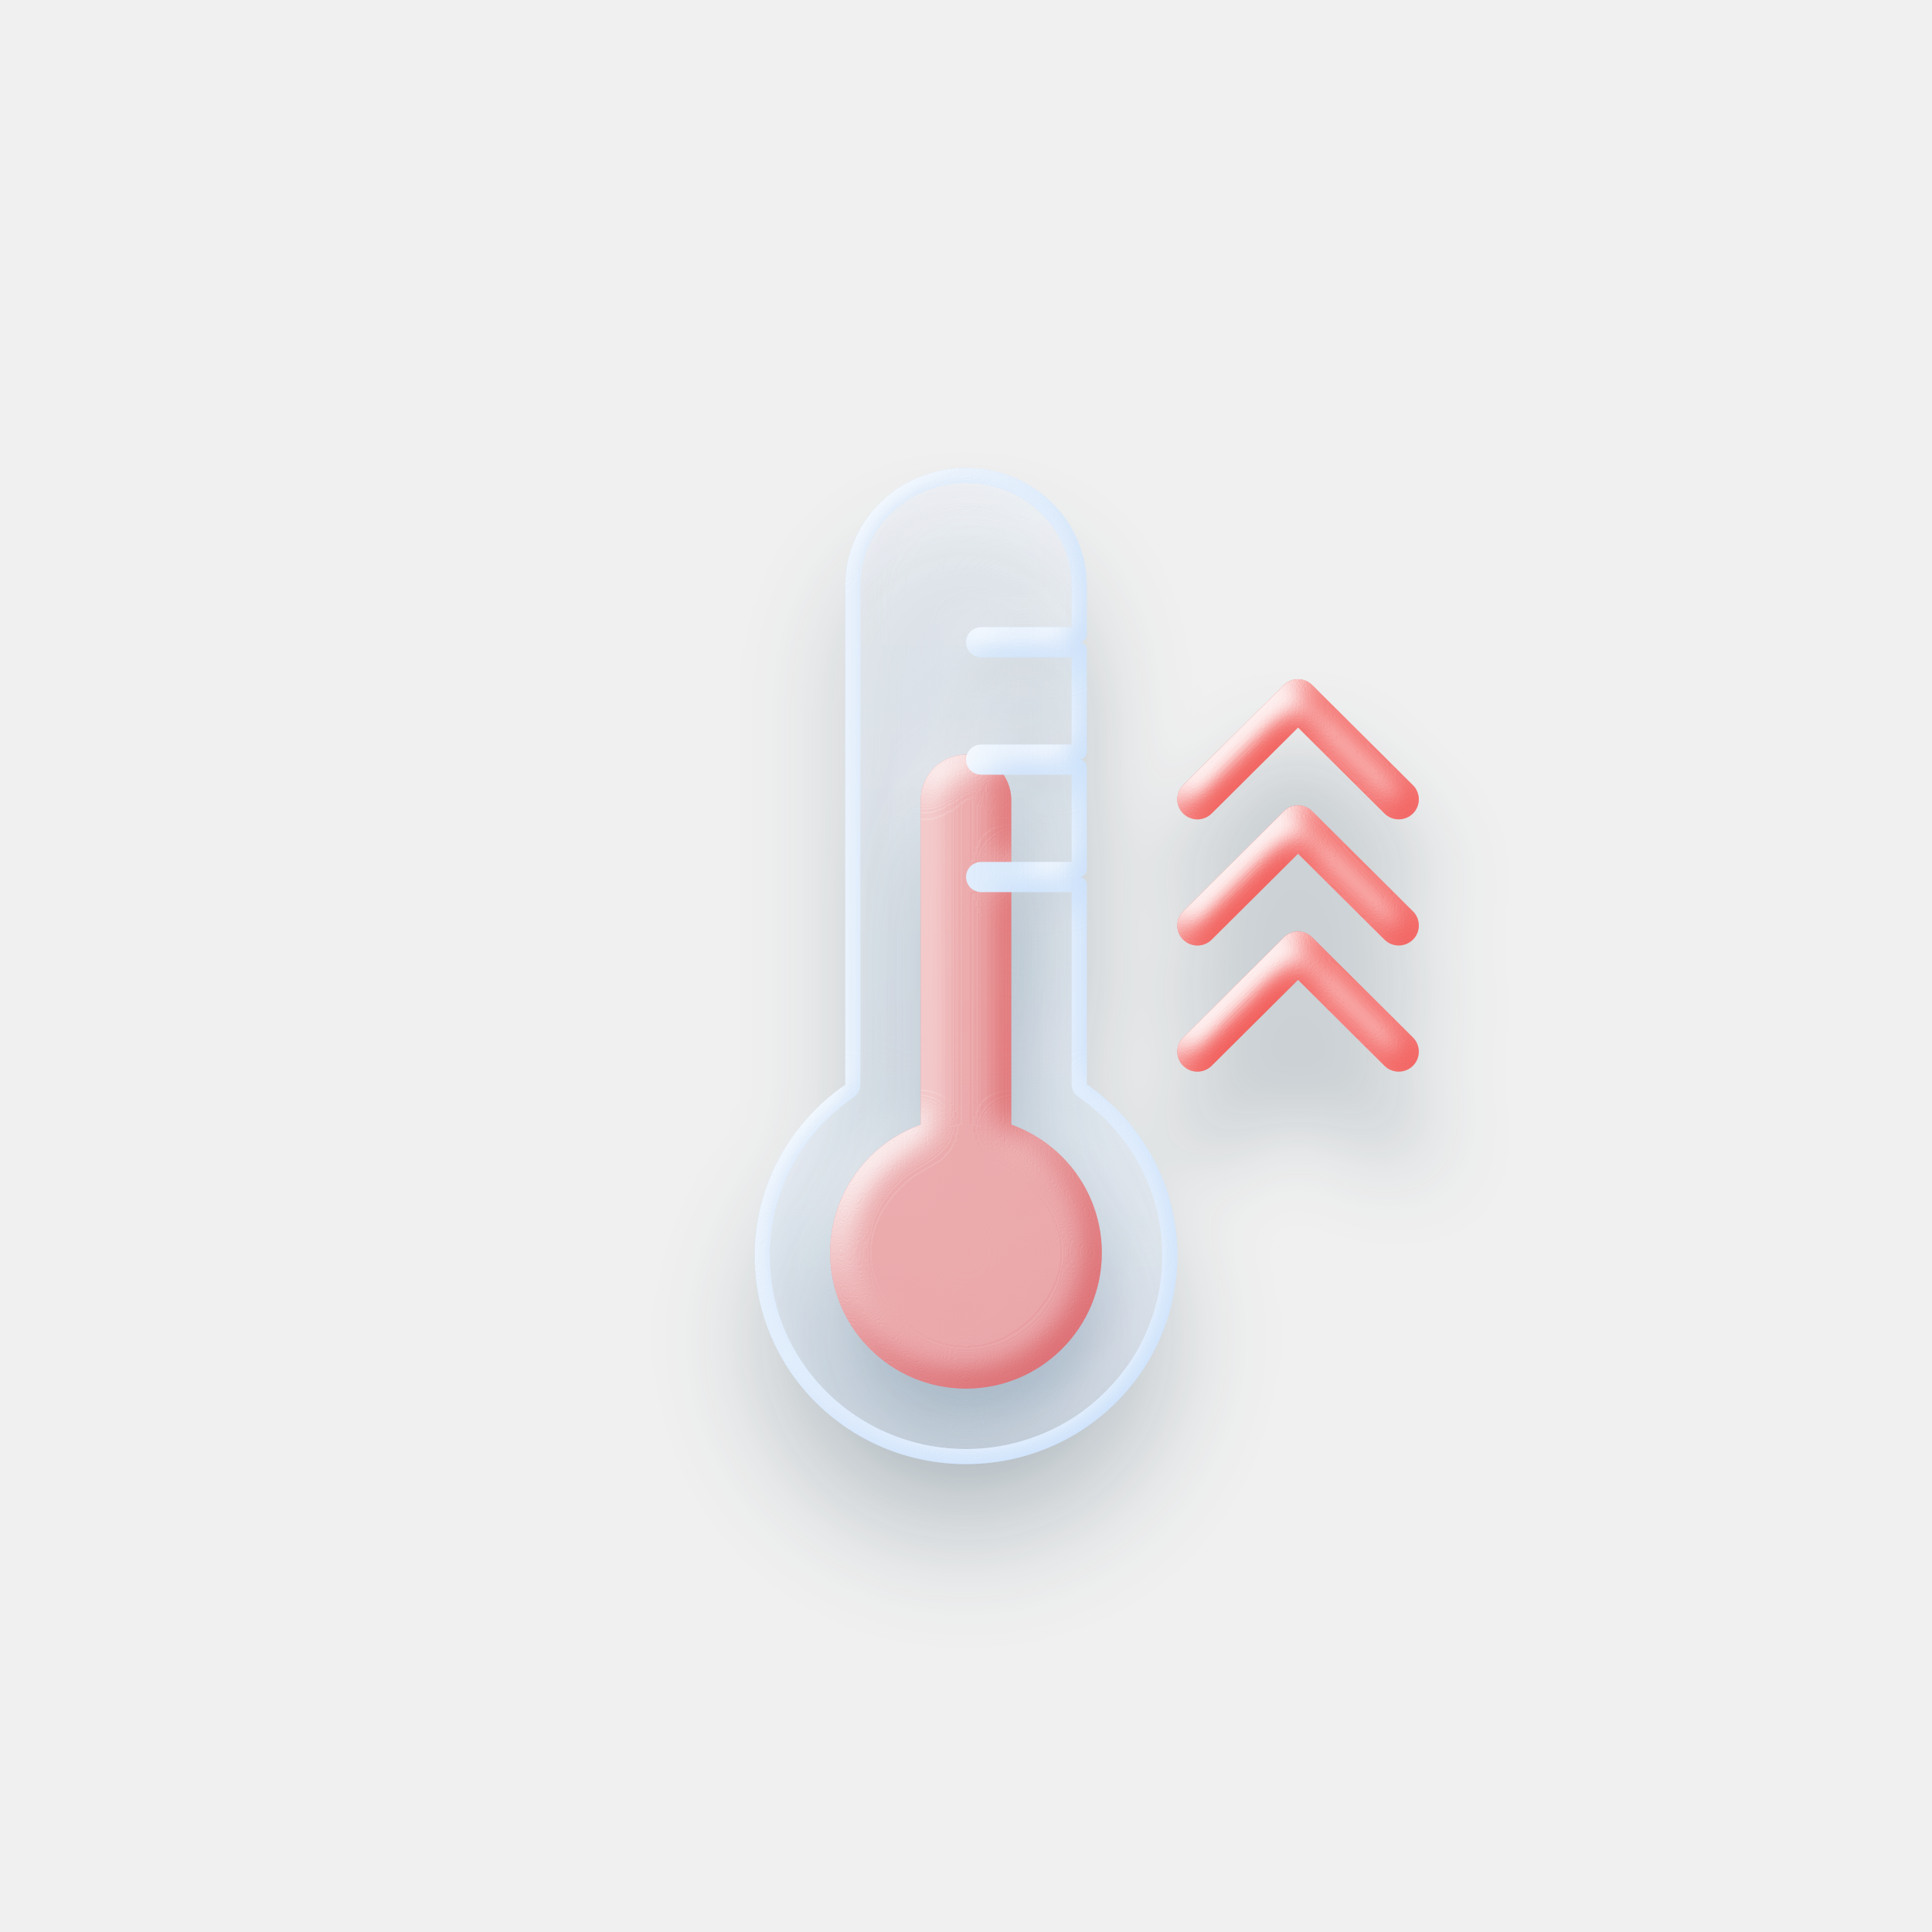
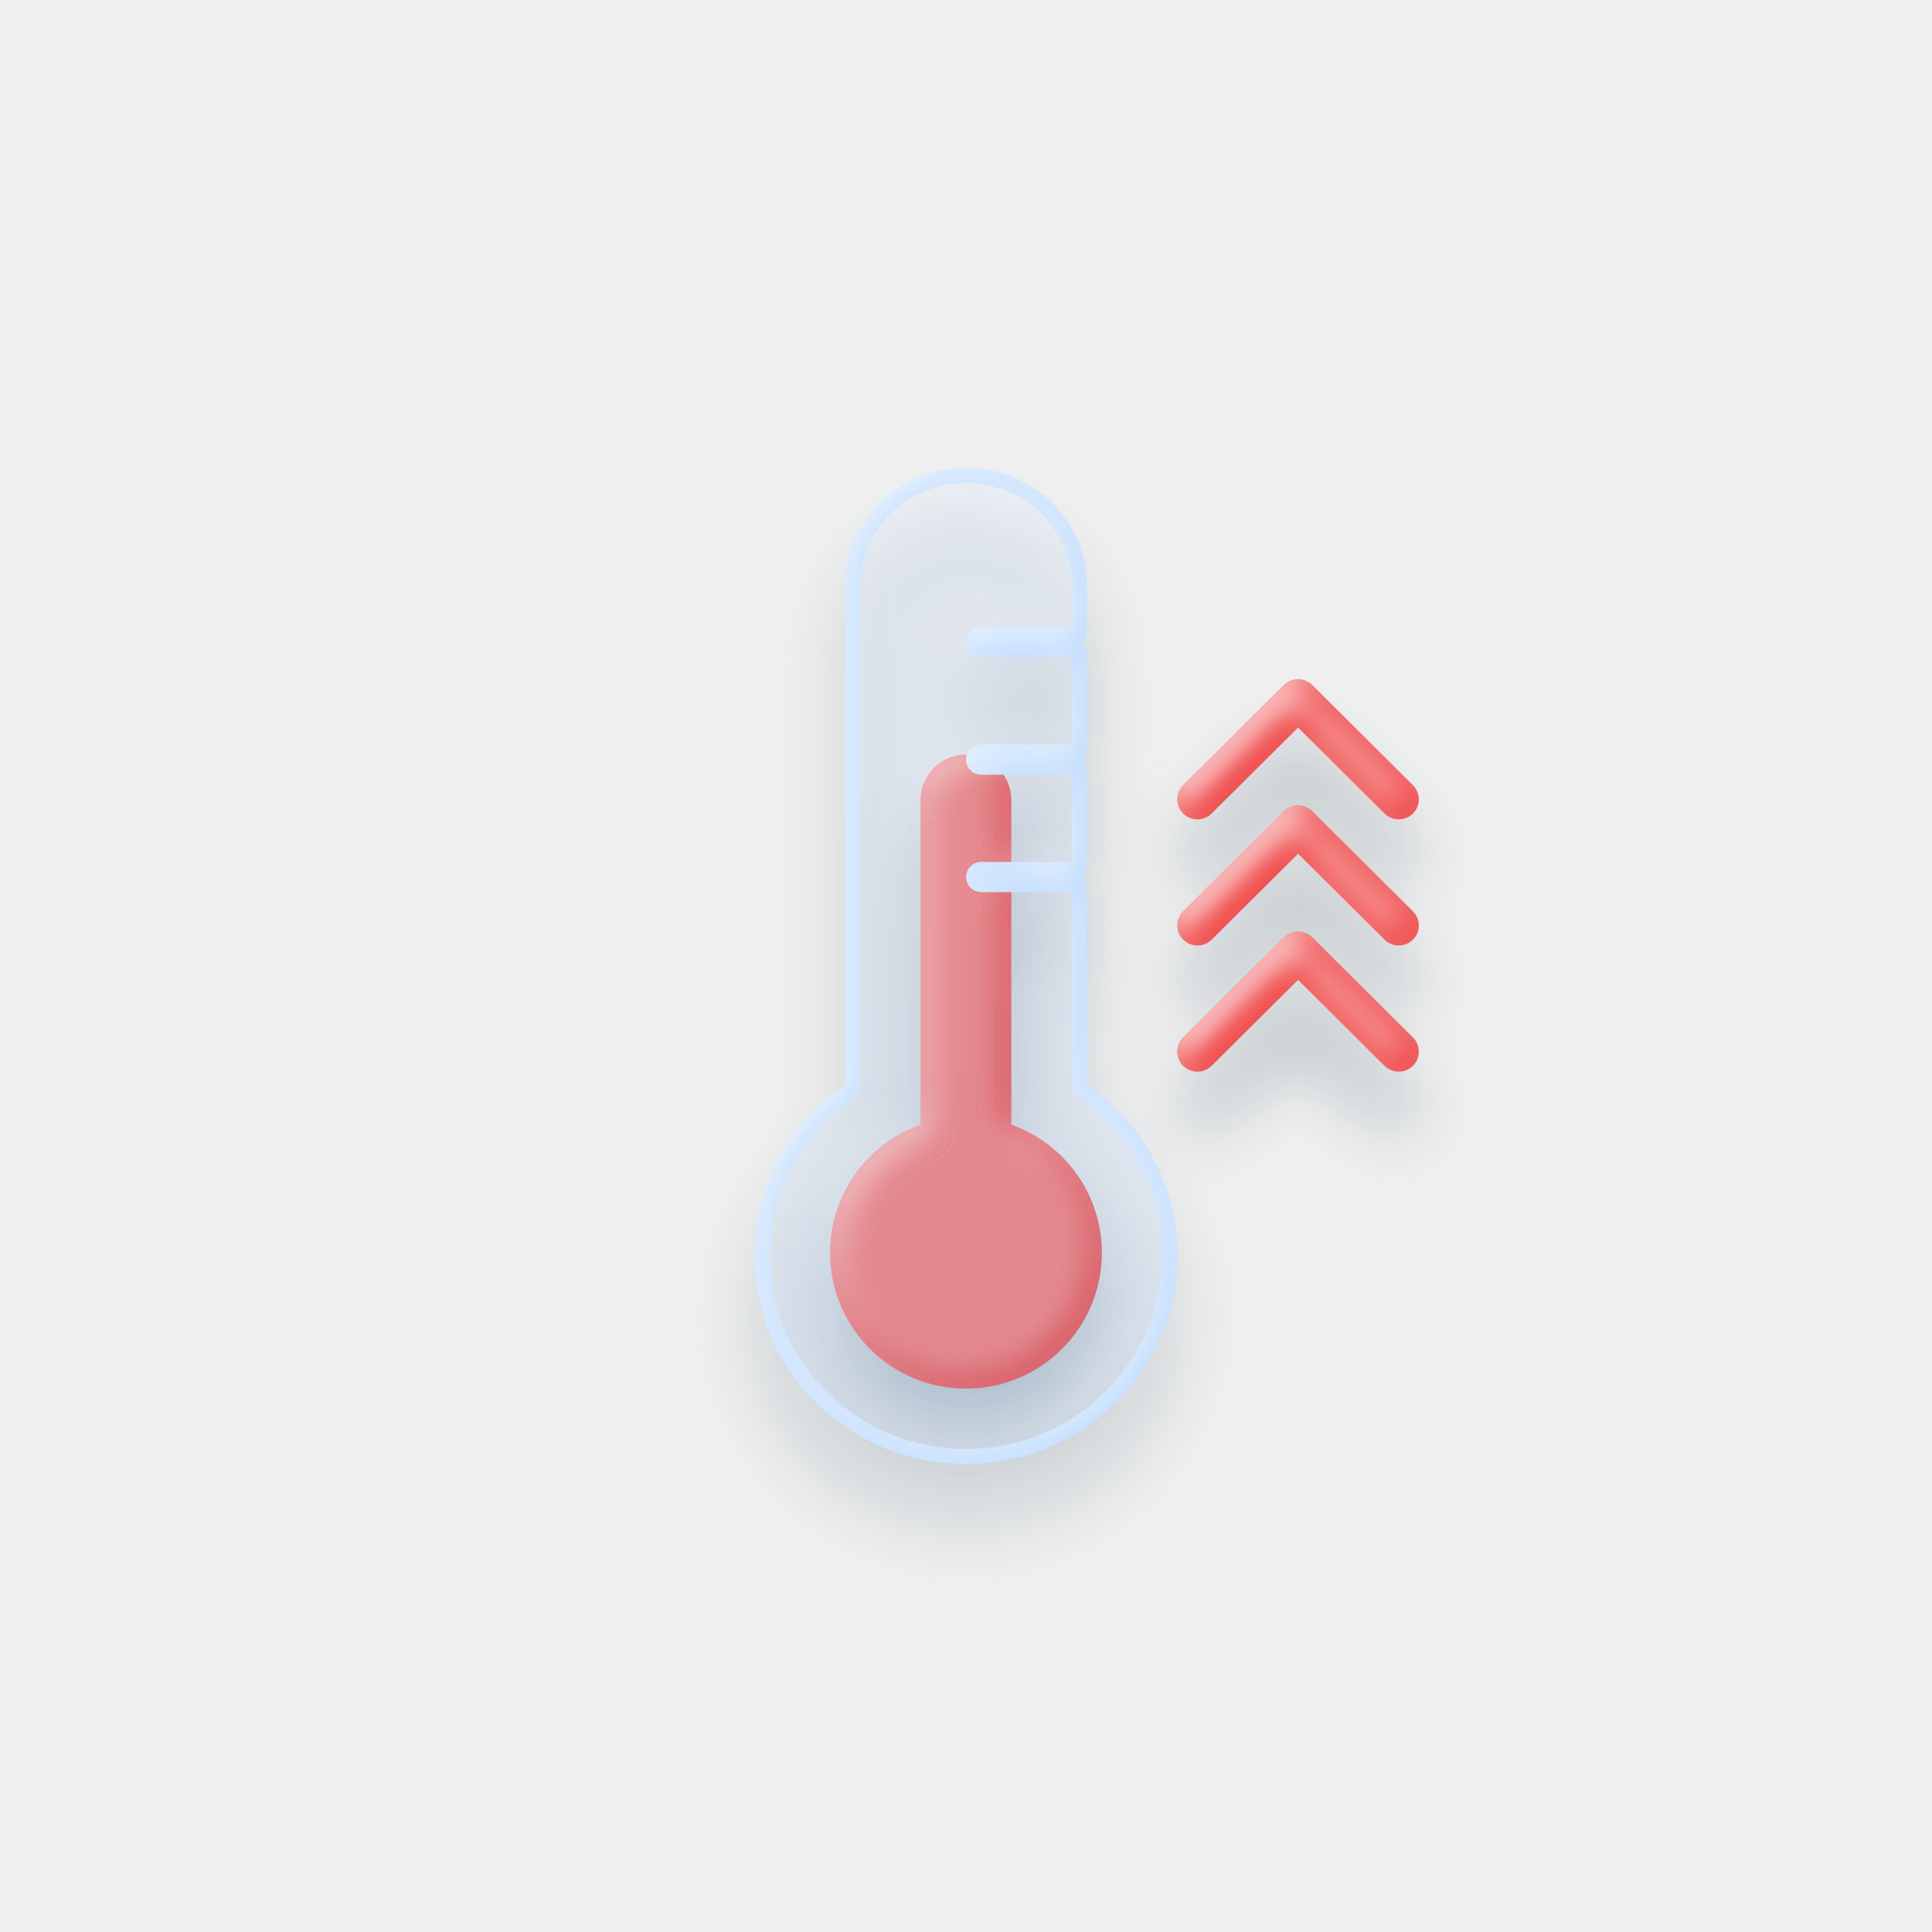
<svg xmlns="http://www.w3.org/2000/svg" viewBox="0 0 128 128" fill="none">
  <defs>
-     <filter id="soft3d1" x="-40%" y="-40%" width="180%" height="200%" color-interpolation-filters="sRGB">
-       <feGaussianBlur in="SourceAlpha" stdDeviation="3.2" result="blur" />
-       <feOffset in="blur" dx="0" dy="5.5" result="off" />
-       <feFlood flood-color="#17384d" flood-opacity=".38" result="shadowColor" />
+     <filter id="soft3d1" x="-35%" y="-35%" width="170%" height="185%" color-interpolation-filters="sRGB">
+       <feGaussianBlur in="SourceAlpha" stdDeviation="2.4" result="blur" />
+       <feOffset in="blur" dx="0" dy="4" result="off" />
+       <feFlood flood-color="#17384d" flood-opacity=".30" result="shadowColor" />
      <feComposite in="shadowColor" in2="off" operator="in" result="shadow" />
-       <feGaussianBlur in="SourceAlpha" stdDeviation="1.15" result="edgeBlur" />
-       <feSpecularLighting in="edgeBlur" surfaceScale="6.5" specularConstant=".9" specularExponent="24" lighting-color="#ffffff" result="spec">
-         <feDistantLight azimuth="225" elevation="62" />
+       <feGaussianBlur in="SourceAlpha" stdDeviation="1.1" result="surface" />
+       <feSpecularLighting in="surface" surfaceScale="5" specularConstant=".62" specularExponent="20" lighting-color="#ffffff" result="spec">
+         <feDistantLight azimuth="225" elevation="60" />
      </feSpecularLighting>
      <feComposite in="spec" in2="SourceAlpha" operator="in" result="specClip" />
-       <feSpecularLighting in="blur" surfaceScale="4.2" specularConstant=".42" specularExponent="8" lighting-color="#fff4dc" result="softLight">
-         <fePointLight x="-40" y="-55" z="95" />
-       </feSpecularLighting>
-       <feComposite in="softLight" in2="SourceAlpha" operator="in" result="softClip" />
      <feMerge>
        <feMergeNode in="shadow" />
        <feMergeNode in="SourceGraphic" />
-         <feMergeNode in="softClip" />
        <feMergeNode in="specClip" />
      </feMerge>
    </filter>
  </defs>
  <g filter="url(#soft3d1)">
    <g id="thermometer-warmer" clip-path="url(#clip0_1844_15686)">
      <g id="Thermometer Mercury">
        <circle id="Reservoir" cx="64" cy="83" r="9" fill="#DC2626" />
        <rect id="Value" x="61" y="50" width="6" height="29" rx="3" fill="#DC2626" />
      </g>
      <g id="Thermometer Glass">
        <path id="Glass" d="M50.5 83.191C50.495 81.057 51.017 78.951 52.023 77.052C53.029 75.153 54.49 73.514 56.284 72.275C56.419 72.182 56.5 72.028 56.5 71.864V38.779C56.5 36.853 57.286 35.003 58.691 33.637C60.097 32.27 62.006 31.5 64 31.5C65.993 31.5 67.903 32.27 69.309 33.637C70.714 35.003 71.5 36.853 71.5 38.779V42.047H65C64.724 42.047 64.5 42.271 64.5 42.547C64.5 42.823 64.724 43.047 65 43.047H71.5V49.826H65C64.724 49.826 64.5 50.05 64.5 50.326C64.5 50.602 64.724 50.826 65 50.826H71.5V57.605H65C64.724 57.605 64.5 57.829 64.5 58.105C64.5 58.381 64.724 58.605 65 58.605H71.5V71.84C71.5 72.004 71.581 72.158 71.716 72.251C73.513 73.492 74.976 75.134 75.982 77.038C76.988 78.942 77.509 81.052 77.5 83.19V83.192C77.5 90.543 71.48 96.5 64 96.5C56.52 96.5 50.5 90.543 50.5 83.192V83.191Z" fill="url(#paint0_linear_1844_15686)" stroke="#BFDBFE" stroke-linecap="round" stroke-linejoin="round" />
        <g id="Arrows">
          <path id="Arrow 3" d="M92.668 70.997C92.317 70.999 91.98 70.86 91.725 70.609L86.001 64.916L80.276 70.611C80.02 70.861 79.683 71 79.333 71C78.983 71 78.646 70.861 78.391 70.611C78.267 70.491 78.169 70.346 78.102 70.185C78.035 70.024 78 69.85 78 69.674C78 69.498 78.035 69.323 78.102 69.162C78.169 69.001 78.267 68.856 78.391 68.736L85.057 62.103C85.313 61.853 85.65 61.714 86 61.714C86.35 61.714 86.687 61.853 86.943 62.103L93.609 68.736C93.733 68.856 93.831 69.001 93.898 69.162C93.965 69.323 94 69.498 94 69.674C94 69.85 93.965 70.024 93.898 70.185C93.831 70.346 93.733 70.491 93.609 70.611C93.355 70.862 93.017 71 92.668 70.997Z" fill="#EF4444" />
          <path id="Arrow 2" d="M92.668 62.64C92.317 62.642 91.98 62.503 91.725 62.251L86.001 56.559L80.276 62.254C80.02 62.504 79.683 62.643 79.333 62.643C78.983 62.643 78.646 62.504 78.391 62.254C78.267 62.134 78.169 61.989 78.102 61.828C78.035 61.666 78 61.492 78 61.316C78 61.14 78.035 60.966 78.102 60.805C78.169 60.644 78.267 60.498 78.391 60.379L85.057 53.746C85.313 53.496 85.65 53.357 86 53.357C86.35 53.357 86.687 53.496 86.943 53.746L93.609 60.379C93.733 60.498 93.831 60.644 93.898 60.805C93.965 60.966 94 61.14 94 61.316C94 61.492 93.965 61.666 93.898 61.828C93.831 61.989 93.733 62.134 93.609 62.254C93.355 62.504 93.017 62.642 92.668 62.64Z" fill="#EF4444" />
          <path id="Arrow 1" d="M92.668 54.283C92.317 54.285 91.98 54.146 91.725 53.894L86.001 48.202L80.276 53.897C80.02 54.147 79.683 54.286 79.333 54.286C78.983 54.286 78.646 54.147 78.391 53.897C78.267 53.777 78.169 53.632 78.102 53.471C78.035 53.309 78 53.135 78 52.959C78 52.783 78.035 52.609 78.102 52.448C78.169 52.286 78.267 52.141 78.391 52.021L85.057 45.389C85.313 45.139 85.65 45 86 45C86.35 45 86.687 45.139 86.943 45.389L93.609 52.021C93.733 52.141 93.831 52.286 93.898 52.448C93.965 52.609 94 52.783 94 52.959C94 53.135 93.965 53.309 93.898 53.471C93.831 53.632 93.733 53.777 93.609 53.897C93.355 54.147 93.017 54.285 92.668 54.283Z" fill="#EF4444" />
        </g>
      </g>
    </g>
    <defs>
      <linearGradient id="paint0_linear_1844_15686" x1="64" y1="31" x2="64" y2="97.121" gradientUnits="userSpaceOnUse">
        <stop stop-color="#DBEAFE" stop-opacity="0.25" />
        <stop offset="1" stop-color="#BFDBFE" stop-opacity="0.25" />
      </linearGradient>
      <clipPath id="clip0_1844_15686">
        <rect width="128" height="128" fill="white" />
      </clipPath>
    </defs>
  </g>
</svg>
